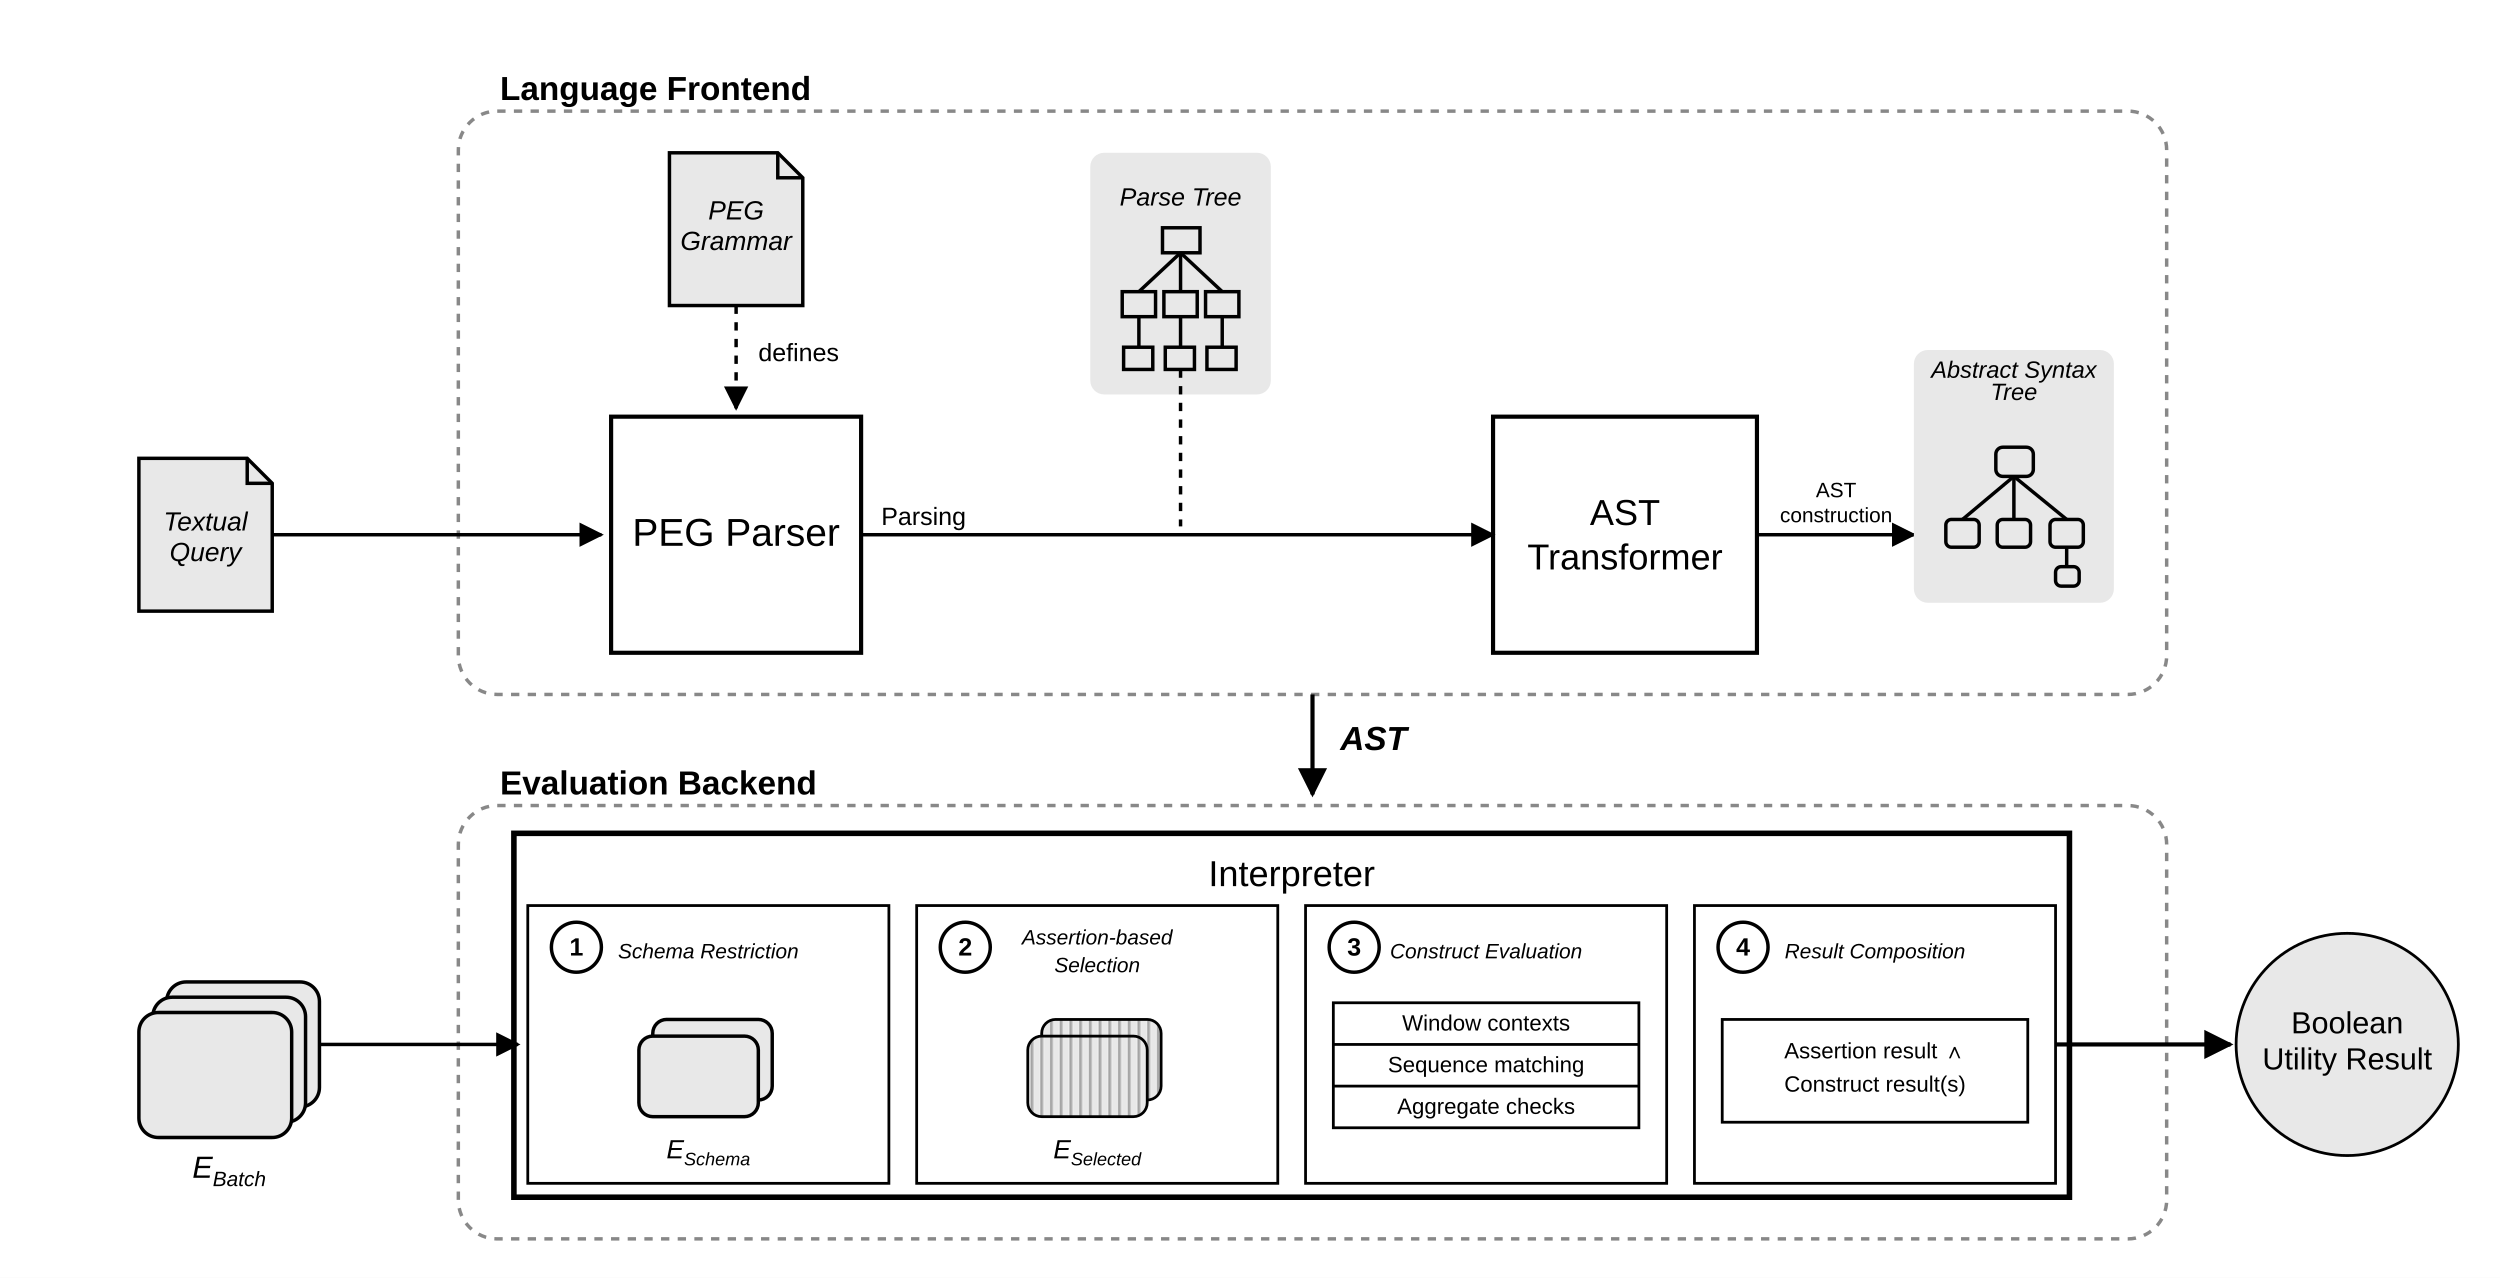
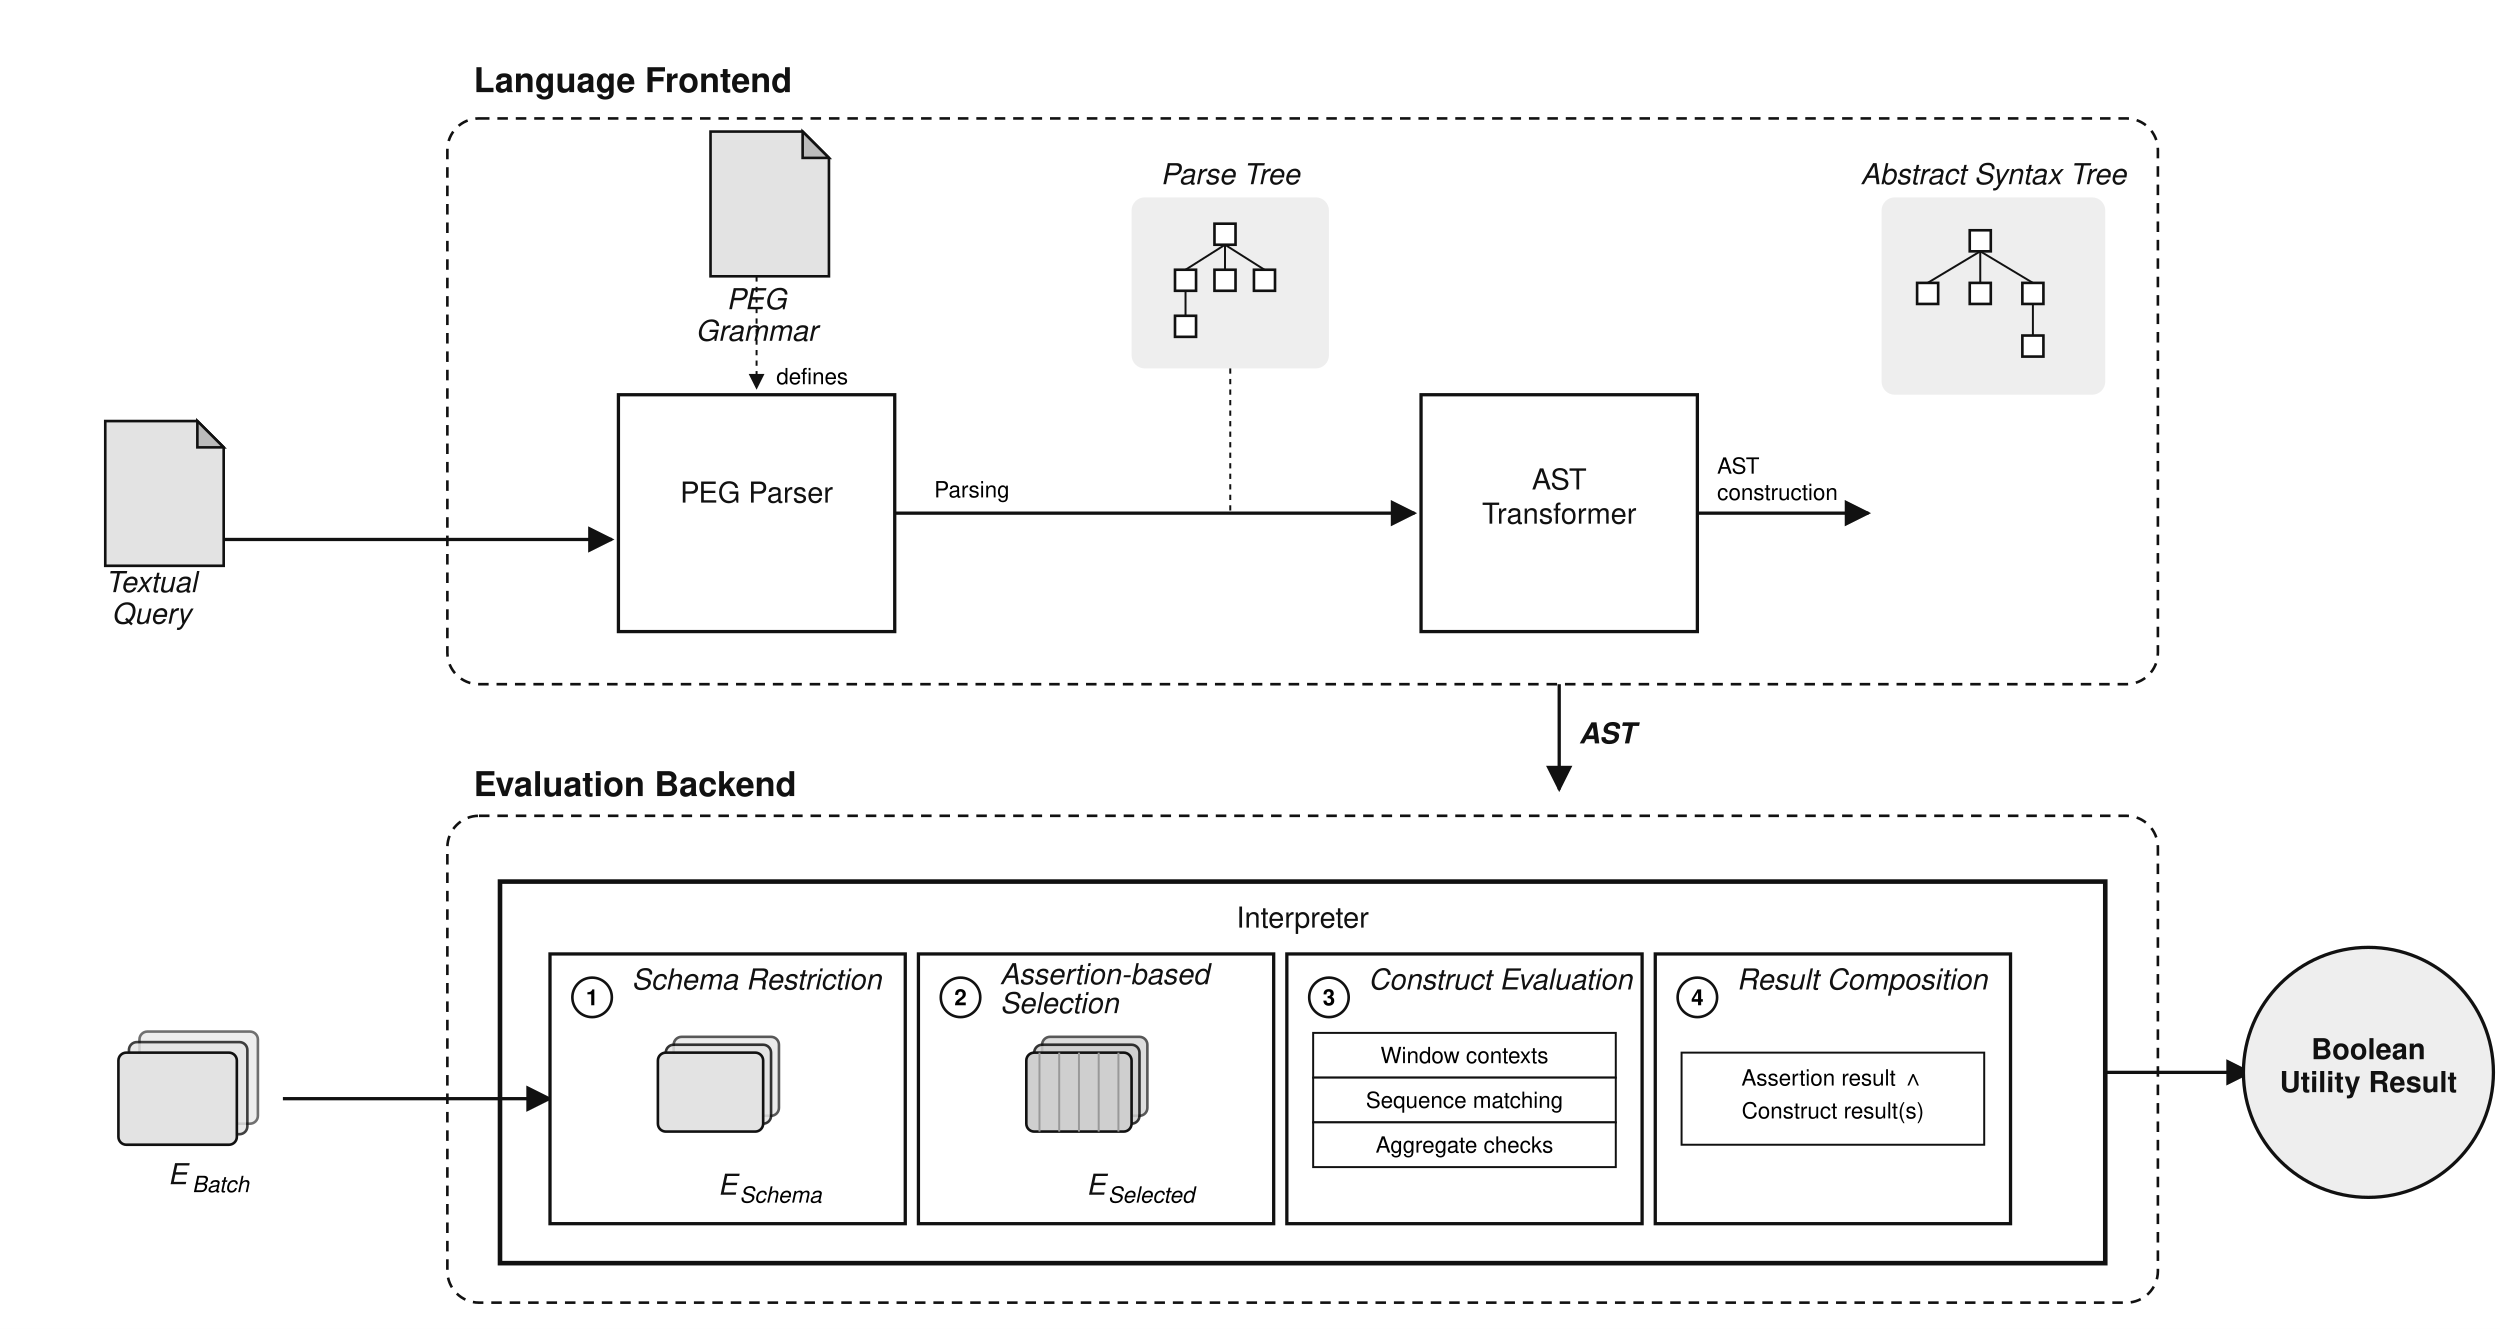
- <svg xmlns="http://www.w3.org/2000/svg" viewBox="0 0 1800 920" width="1800" height="920" style="max-width:100%; height:auto; background:#ffffff;">
-   <rect x="0" y="0" width="1800" height="920" fill="#ffffff" />
+ <svg xmlns="http://www.w3.org/2000/svg" viewBox="0 0 1900 1010" font-family="Helvetica, Arial, sans-serif">
+   <rect x="0" y="0" width="1900" height="1010" fill="#ffffff" />
  <defs>
-     <marker id="arrow" viewBox="0 0 10 10" refX="9" refY="5" markerWidth="7" markerHeight="7" orient="auto-start-reverse">
-       <path d="M0,0 L10,5 L0,10 z" fill="#000" />
+     <marker id="arrow" viewBox="0 0 10 10" refX="9" refY="5" markerWidth="8" markerHeight="8" orient="auto-start-reverse">
+       <path d="M0,0 L10,5 L0,10 z" fill="#111" />
    </marker>
-     <pattern id="vlineFill" width="7" height="7" patternUnits="userSpaceOnUse">
-       <rect width="7" height="7" fill="#e8e8e8" />
-       <line x1="1" y1="0" x2="1" y2="7" stroke="#aaa" stroke-width="2" />
-     </pattern>
  </defs>
-   <g stroke="#000" fill="none" stroke-width="2.5" font-family="Arial, Helvetica, sans-serif">
-     <rect x="330" y="80" width="1230" height="420" rx="28" stroke="#888" stroke-dasharray="6,6" />
-     <text x="360" y="72" font-size="24" font-weight="600" fill="#000" stroke="none">Language Frontend</text>
-     <path d="M100,330 L178,330 L196,348 L196,440 L100,440 Z" fill="#e8e8e8" />
-     <path d="M178,330 L178,348 L196,348" />
-     <text x="148" y="382" text-anchor="middle" font-size="19" font-style="italic" fill="#000" stroke="none">Textual</text>
-     <text x="148" y="404" text-anchor="middle" font-size="19" font-style="italic" fill="#000" stroke="none">Query</text>
-     <line x1="196" y1="385" x2="433" y2="385" marker-end="url(#arrow)" />
-     <path d="M482,110 L560,110 L578,128 L578,220 L482,220 Z" fill="#e8e8e8" />
-     <path d="M560,110 L560,128 L578,128" />
-     <text x="530" y="158" text-anchor="middle" font-size="19" font-style="italic" fill="#000" stroke="none">PEG</text>
-     <text x="530" y="180" text-anchor="middle" font-size="19" font-style="italic" fill="#000" stroke="none">Grammar</text>
-     <line x1="530" y1="220" x2="530" y2="294" stroke-dasharray="6,6" marker-end="url(#arrow)" />
-     <text x="546" y="260" font-size="18" fill="#000" stroke="none">defines</text>
-     <rect x="440" y="300" width="180" height="170" stroke-width="3" />
-     <text x="530" y="393" text-anchor="middle" font-size="28" fill="#000" stroke="none">PEG Parser</text>
-     <line x1="620" y1="385" x2="1075" y2="385" marker-end="url(#arrow)" />
-     <text x="665" y="378" text-anchor="middle" font-size="18" fill="#000" stroke="none">Parsing</text>
-     <rect x="785" y="110" width="130" height="174" rx="10" fill="#e8e8e8" stroke="none" />
-     <text x="850" y="148" text-anchor="middle" font-size="18" font-style="italic" fill="#000" stroke="none">Parse Tree</text>
-     <rect x="837" y="164" width="27" height="18" />
-     <rect x="808" y="210" width="24" height="18" />
-     <rect x="838" y="210" width="24" height="18" />
-     <rect x="868" y="210" width="24" height="18" />
-     <rect x="809" y="250" width="21" height="16" />
-     <rect x="839" y="250" width="21" height="16" />
-     <rect x="869" y="250" width="21" height="16" />
-     <line x1="850" y1="182" x2="820" y2="210" />
-     <line x1="850" y1="182" x2="850" y2="210" />
-     <line x1="850" y1="182" x2="880" y2="210" />
-     <line x1="820" y1="228" x2="820" y2="250" />
-     <line x1="850" y1="228" x2="850" y2="250" />
-     <line x1="880" y1="228" x2="880" y2="250" />
-     <line x1="850" y1="266" x2="850" y2="379" stroke-dasharray="6,6" />
-     <rect x="1075" y="300" width="190" height="170" stroke-width="3" />
-     <text x="1170" y="378" text-anchor="middle" font-size="26" fill="#000" stroke="none">AST</text>
-     <text x="1170" y="410" text-anchor="middle" font-size="26" fill="#000" stroke="none">Transformer</text>
-     <line x1="1265" y1="385" x2="1378" y2="385" marker-end="url(#arrow)" />
-     <text x="1322" y="358" text-anchor="middle" font-size="15" fill="#000" stroke="none">AST</text>
-     <text x="1322" y="376" text-anchor="middle" font-size="15" fill="#000" stroke="none">construction</text>
-     <rect x="1378" y="252" width="144" height="182" rx="10" fill="#e8e8e8" stroke="none" />
-     <text x="1450" y="272" text-anchor="middle" font-size="17" font-style="italic" fill="#000" stroke="none">Abstract Syntax</text>
-     <text x="1450" y="288" text-anchor="middle" font-size="17" font-style="italic" fill="#000" stroke="none">Tree</text>
-     <rect x="1437" y="322" width="27" height="21" rx="5" />
-     <rect x="1401" y="374" width="24" height="20" rx="4" />
-     <rect x="1438" y="374" width="24" height="20" rx="4" />
-     <rect x="1476" y="374" width="24" height="20" rx="4" />
-     <line x1="1450" y1="343" x2="1413" y2="374" />
-     <line x1="1450" y1="343" x2="1450" y2="374" />
-     <line x1="1450" y1="343" x2="1488" y2="374" />
-     <rect x="1480" y="408" width="17" height="14" rx="4" />
-     <line x1="1488" y1="394" x2="1488" y2="408" />
-     <line x1="945" y1="500" x2="945" y2="572" stroke-width="3" marker-end="url(#arrow)" />
-     <text x="965" y="540" font-size="24" font-style="italic" font-weight="700" fill="#000" stroke="none">AST</text>
-     <text x="360" y="572" font-size="24" font-weight="600" fill="#000" stroke="none">Evaluation Backend</text>
-     <rect x="330" y="580" width="1230" height="312" rx="28" stroke="#888" stroke-dasharray="6,6" />
-     <rect x="370" y="600" width="1120" height="262" stroke-width="4" />
-     <text x="930" y="638" text-anchor="middle" font-size="26" fill="#000" stroke="none">Interpreter</text>
-     <rect x="120" y="707" width="110" height="90" rx="14" fill="#e8e8e8" />
-     <rect x="110" y="718" width="110" height="90" rx="14" fill="#e8e8e8" />
-     <rect x="100" y="729" width="110" height="90" rx="14" fill="#e8e8e8" />
-     <text x="165" y="848" text-anchor="middle" font-size="22" font-style="italic" fill="#000" stroke="none">E<tspan font-size="15" baseline-shift="-6">Batch</tspan>
-     </text>
-     <line x1="230" y1="752" x2="373" y2="752" marker-end="url(#arrow)" />
-     <rect x="380" y="652" width="260" height="200" stroke-width="2" />
-     <circle cx="415" cy="682" r="18" fill="#fff" />
-     <text x="415" y="688" text-anchor="middle" font-size="18" font-weight="700" fill="#000" stroke="none">1</text>
-     <text x="510" y="690" text-anchor="middle" font-size="15" font-style="italic" fill="#000" stroke="none">Schema Restriction</text>
-     <rect x="470" y="734" width="86" height="58" rx="10" fill="#e8e8e8" />
-     <rect x="460" y="746" width="86" height="58" rx="10" fill="#e8e8e8" />
-     <text x="510" y="834" text-anchor="middle" font-size="19" font-style="italic" fill="#000" stroke="none">E<tspan font-size="13" baseline-shift="-5">Schema</tspan>
-     </text>
-     <rect x="660" y="652" width="260" height="200" stroke-width="2" />
-     <circle cx="695" cy="682" r="18" fill="#fff" />
-     <text x="695" y="688" text-anchor="middle" font-size="18" font-weight="700" fill="#000" stroke="none">2</text>
-     <text x="790" y="680" text-anchor="middle" font-size="15" font-style="italic" fill="#000" stroke="none">Assertion-based</text>
-     <text x="790" y="700" text-anchor="middle" font-size="15" font-style="italic" fill="#000" stroke="none">Selection</text>
-     <rect x="750" y="734" width="86" height="58" rx="10" fill="url(#vlineFill)" stroke-width="2" />
-     <rect x="740" y="746" width="86" height="58" rx="10" fill="url(#vlineFill)" stroke-width="2" />
-     <text x="790" y="834" text-anchor="middle" font-size="19" font-style="italic" fill="#000" stroke="none">E<tspan font-size="13" baseline-shift="-5">Selected</tspan>
-     </text>
-     <rect x="940" y="652" width="260" height="200" stroke-width="2" />
-     <circle cx="975" cy="682" r="18" fill="#fff" />
-     <text x="975" y="688" text-anchor="middle" font-size="18" font-weight="700" fill="#000" stroke="none">3</text>
-     <text x="1070" y="690" text-anchor="middle" font-size="15" font-style="italic" fill="#000" stroke="none">Construct Evaluation</text>
-     <rect x="960" y="722" width="220" height="90" stroke-width="2" />
-     <line x1="960" y1="752" x2="1180" y2="752" stroke-width="2" />
-     <line x1="960" y1="782" x2="1180" y2="782" stroke-width="2" />
-     <text x="1070" y="742" text-anchor="middle" font-size="16" fill="#000" stroke="none">Window contexts</text>
-     <text x="1070" y="772" text-anchor="middle" font-size="16" fill="#000" stroke="none">Sequence matching</text>
-     <text x="1070" y="802" text-anchor="middle" font-size="16" fill="#000" stroke="none">Aggregate checks</text>
-     <rect x="1220" y="652" width="260" height="200" stroke-width="2" />
-     <circle cx="1255" cy="682" r="18" fill="#fff" />
-     <text x="1255" y="688" text-anchor="middle" font-size="18" font-weight="700" fill="#000" stroke="none">4</text>
-     <text x="1350" y="690" text-anchor="middle" font-size="15" font-style="italic" fill="#000" stroke="none">Result Composition</text>
-     <rect x="1240" y="734" width="220" height="74" stroke-width="2" />
-     <text x="1350" y="762" text-anchor="middle" font-size="16" fill="#000" stroke="none">Assertion result ∧</text>
-     <text x="1350" y="786" text-anchor="middle" font-size="16" fill="#000" stroke="none">Construct result(s)</text>
-     <line x1="1480" y1="752" x2="1606" y2="752" stroke-width="3" marker-end="url(#arrow)" />
-     <circle cx="1690" cy="752" r="80" stroke-width="2" fill="#e8e8e8" />
-     <text x="1690" y="744" text-anchor="middle" font-size="22" fill="#000" stroke="none">Boolean</text>
-     <text x="1690" y="770" text-anchor="middle" font-size="22" fill="#000" stroke="none">Utility Result</text>
+   <style>
+     .box { fill:#fff; stroke:#111; stroke-width:2.5; }
+     .container { fill:none; stroke:#111; stroke-width:2; stroke-dasharray:8 6; }
+     .doc { fill:#e3e3e3; stroke:#111; stroke-width:2; }
+     .stack { fill:#e3e3e3; stroke:#111; stroke-width:2; }
+     .stripe { fill:#cfcfcf; }
+     .arrow { stroke:#111; stroke-width:2.5; fill:none; marker-end:url(#arrow); }
+     .dash { stroke:#111; stroke-width:1.5; stroke-dasharray:4 4; fill:none; }
+     .label { font-size:22px; fill:#111; }
+     .italic { font-style:italic; }
+     .bold { font-weight:700; }
+     .small { font-size:17px; }
+     .title { font-size:26px; font-weight:700; fill:#111; }
+   </style>
+   <text x="360" y="70" class="title">Language Frontend</text>
+   <rect x="340" y="90" width="1300" height="430" rx="24" class="container" />
+   <path d="M80,320 h70 l20,20 v90 h-90 z" class="doc" />
+   <path d="M150,320 v20 h20 z" fill="#bbb" stroke="#111" stroke-width="2" />
+   <text x="115" y="450" text-anchor="middle" class="label italic">Textual</text>
+   <text x="115" y="474" text-anchor="middle" class="label italic">Query</text>
+   <line x1="170" y1="410" x2="465" y2="410" class="arrow" />
+   <path d="M540,100 h70 l20,20 v90 h-90 z" class="doc" />
+   <path d="M610,100 v20 h20 z" fill="#bbb" stroke="#111" stroke-width="2" />
+   <text x="575" y="235" text-anchor="middle" class="label italic">PEG</text>
+   <text x="575" y="259" text-anchor="middle" class="label italic">Grammar</text>
+   <line x1="575" y1="210" x2="575" y2="295" class="dash" marker-end="url(#arrow)" />
+   <text x="590" y="292" class="small">defines</text>
+   <rect x="470" y="300" width="210" height="180" class="box" />
+   <text x="575" y="382" text-anchor="middle" class="label">PEG Parser</text>
+   <line x1="680" y1="390" x2="1075" y2="390" class="arrow" />
+   <text x="710" y="378" class="small">Parsing</text>
+   <rect x="860" y="150" width="150" height="130" rx="10" fill="#eee" />
+   <text x="935" y="140" text-anchor="middle" class="label italic">Parse Tree</text>
+   <g stroke="#111" stroke-width="2" fill="#fff">
+     <rect x="923" y="170" width="16" height="16" />
+     <rect x="893" y="205" width="16" height="16" />
+     <rect x="923" y="205" width="16" height="16" />
+     <rect x="953" y="205" width="16" height="16" />
+     <rect x="893" y="240" width="16" height="16" />
  </g>
+   <g stroke="#111" stroke-width="1.5">
+     <line x1="931" y1="186" x2="901" y2="205" />
+     <line x1="931" y1="186" x2="931" y2="205" />
+     <line x1="931" y1="186" x2="961" y2="205" />
+     <line x1="901" y1="221" x2="901" y2="240" />
+   </g>
+   <line x1="935" y1="280" x2="935" y2="388" class="dash" />
+   <rect x="1080" y="300" width="210" height="180" class="box" />
+   <text x="1185" y="372" text-anchor="middle" class="label">AST</text>
+   <text x="1185" y="398" text-anchor="middle" class="label">Transformer</text>
+   <line x1="1290" y1="390" x2="1420" y2="390" class="arrow" />
+   <text x="1305" y="360" class="small">AST</text>
+   <text x="1305" y="380" class="small">construction</text>
+   <rect x="1430" y="150" width="170" height="150" rx="10" fill="#eee" />
+   <text x="1515" y="140" text-anchor="middle" class="label italic">Abstract Syntax Tree</text>
+   <g stroke="#111" stroke-width="2" fill="#fff">
+     <rect x="1497" y="175" width="16" height="16" />
+     <rect x="1457" y="215" width="16" height="16" />
+     <rect x="1497" y="215" width="16" height="16" />
+     <rect x="1537" y="215" width="16" height="16" />
+     <rect x="1537" y="255" width="16" height="16" />
+   </g>
+   <g stroke="#111" stroke-width="1.5">
+     <line x1="1505" y1="191" x2="1465" y2="215" />
+     <line x1="1505" y1="191" x2="1505" y2="215" />
+     <line x1="1505" y1="191" x2="1545" y2="215" />
+     <line x1="1545" y1="231" x2="1545" y2="255" />
+   </g>
+   <line x1="1515" y1="390" x2="1515" y2="300" class="dash" opacity="0" />
+   <line x1="1185" y1="520" x2="1185" y2="600" class="arrow" />
+   <text x="1200" y="565" class="label bold italic">AST</text>
+   <text x="360" y="605" class="title">Evaluation Backend</text>
+   <rect x="340" y="620" width="1300" height="370" rx="24" class="container" />
+   <rect x="380" y="670" width="1220" height="290" fill="#fff" stroke="#111" stroke-width="3.5" />
+   <text x="990" y="705" text-anchor="middle" class="label" font-size="24">Interpreter</text>
+   <g>
+     <rect x="90" y="800" width="90" height="70" rx="6" class="stack" transform="translate(16,-16)" opacity="0.6" />
+     <rect x="90" y="800" width="90" height="70" rx="6" class="stack" transform="translate(8,-8)" opacity="0.8" />
+     <rect x="90" y="800" width="90" height="70" rx="6" class="stack" />
+     <text x="135" y="900" text-anchor="middle" class="label italic">E</text>
+     <text x="146" y="906" class="small italic">Batch</text>
+   </g>
+   <line x1="215" y1="835" x2="418" y2="835" class="arrow" />
+   <rect x="418" y="725" width="270" height="205" class="box" stroke-width="2" />
+   <circle cx="450" cy="758" r="15" fill="#fff" stroke="#111" stroke-width="2" />
+   <text x="450" y="764" text-anchor="middle" class="small bold">1</text>
+   <text x="480" y="752" class="label italic" font-size="19">Schema Restriction</text>
+   <rect x="500" y="800" width="80" height="60" rx="6" class="stack" transform="translate(12,-12)" opacity="0.7" />
+   <rect x="500" y="800" width="80" height="60" rx="6" class="stack" transform="translate(6,-6)" opacity="0.85" />
+   <rect x="500" y="800" width="80" height="60" rx="6" class="stack" />
+   <text x="553" y="908" text-anchor="middle" class="label italic">E</text>
+   <text x="562" y="914" class="small italic">Schema</text>
+   <rect x="698" y="725" width="270" height="205" class="box" stroke-width="2" />
+   <circle cx="730" cy="758" r="15" fill="#fff" stroke="#111" stroke-width="2" />
+   <text x="730" y="764" text-anchor="middle" class="small bold">2</text>
+   <text x="760" y="748" class="label italic" font-size="19">Assertion-based</text>
+   <text x="760" y="770" class="label italic" font-size="19">Selection</text>
+   <g>
+     <rect x="780" y="800" width="80" height="60" rx="6" class="stripe" stroke="#111" stroke-width="2" transform="translate(12,-12)" opacity="0.7" />
+     <rect x="780" y="800" width="80" height="60" rx="6" class="stripe" stroke="#111" stroke-width="2" transform="translate(6,-6)" opacity="0.85" />
+     <rect x="780" y="800" width="80" height="60" rx="6" class="stripe" stroke="#111" stroke-width="2" />
+     <g stroke="#999" stroke-width="1.5" clip-path="inset(0)">
+       <line x1="790" y1="800" x2="790" y2="860" />
+       <line x1="805" y1="800" x2="805" y2="860" />
+       <line x1="820" y1="800" x2="820" y2="860" />
+       <line x1="835" y1="800" x2="835" y2="860" />
+       <line x1="850" y1="800" x2="850" y2="860" />
+     </g>
+   </g>
+   <text x="833" y="908" text-anchor="middle" class="label italic">E</text>
+   <text x="842" y="914" class="small italic">Selected</text>
+   <rect x="978" y="725" width="270" height="205" class="box" stroke-width="2" />
+   <circle cx="1010" cy="758" r="15" fill="#fff" stroke="#111" stroke-width="2" />
+   <text x="1010" y="764" text-anchor="middle" class="small bold">3</text>
+   <text x="1040" y="752" class="label italic" font-size="19">Construct Evaluation</text>
+   <rect x="998" y="785" width="230" height="34" fill="#fff" stroke="#111" stroke-width="1.5" />
+   <text x="1113" y="808" text-anchor="middle" class="small">Window contexts</text>
+   <rect x="998" y="819" width="230" height="34" fill="#fff" stroke="#111" stroke-width="1.5" />
+   <text x="1113" y="842" text-anchor="middle" class="small">Sequence matching</text>
+   <rect x="998" y="853" width="230" height="34" fill="#fff" stroke="#111" stroke-width="1.5" />
+   <text x="1113" y="876" text-anchor="middle" class="small">Aggregate checks</text>
+   <rect x="1258" y="725" width="270" height="205" class="box" stroke-width="2" />
+   <circle cx="1290" cy="758" r="15" fill="#fff" stroke="#111" stroke-width="2" />
+   <text x="1290" y="764" text-anchor="middle" class="small bold">4</text>
+   <text x="1320" y="752" class="label italic" font-size="19">Result Composition</text>
+   <rect x="1278" y="800" width="230" height="70" fill="#fff" stroke="#111" stroke-width="1.5" />
+   <text x="1393" y="825" text-anchor="middle" class="small">Assertion result ∧</text>
+   <text x="1393" y="850" text-anchor="middle" class="small">Construct result(s)</text>
+   <line x1="1600" y1="815" x2="1710" y2="815" class="arrow" />
+   <circle cx="1800" cy="815" r="95" fill="#eee" stroke="#111" stroke-width="2.5" />
+   <text x="1800" y="805" text-anchor="middle" class="label bold">Boolean</text>
+   <text x="1800" y="830" text-anchor="middle" class="label bold">Utility Result</text>
</svg>
